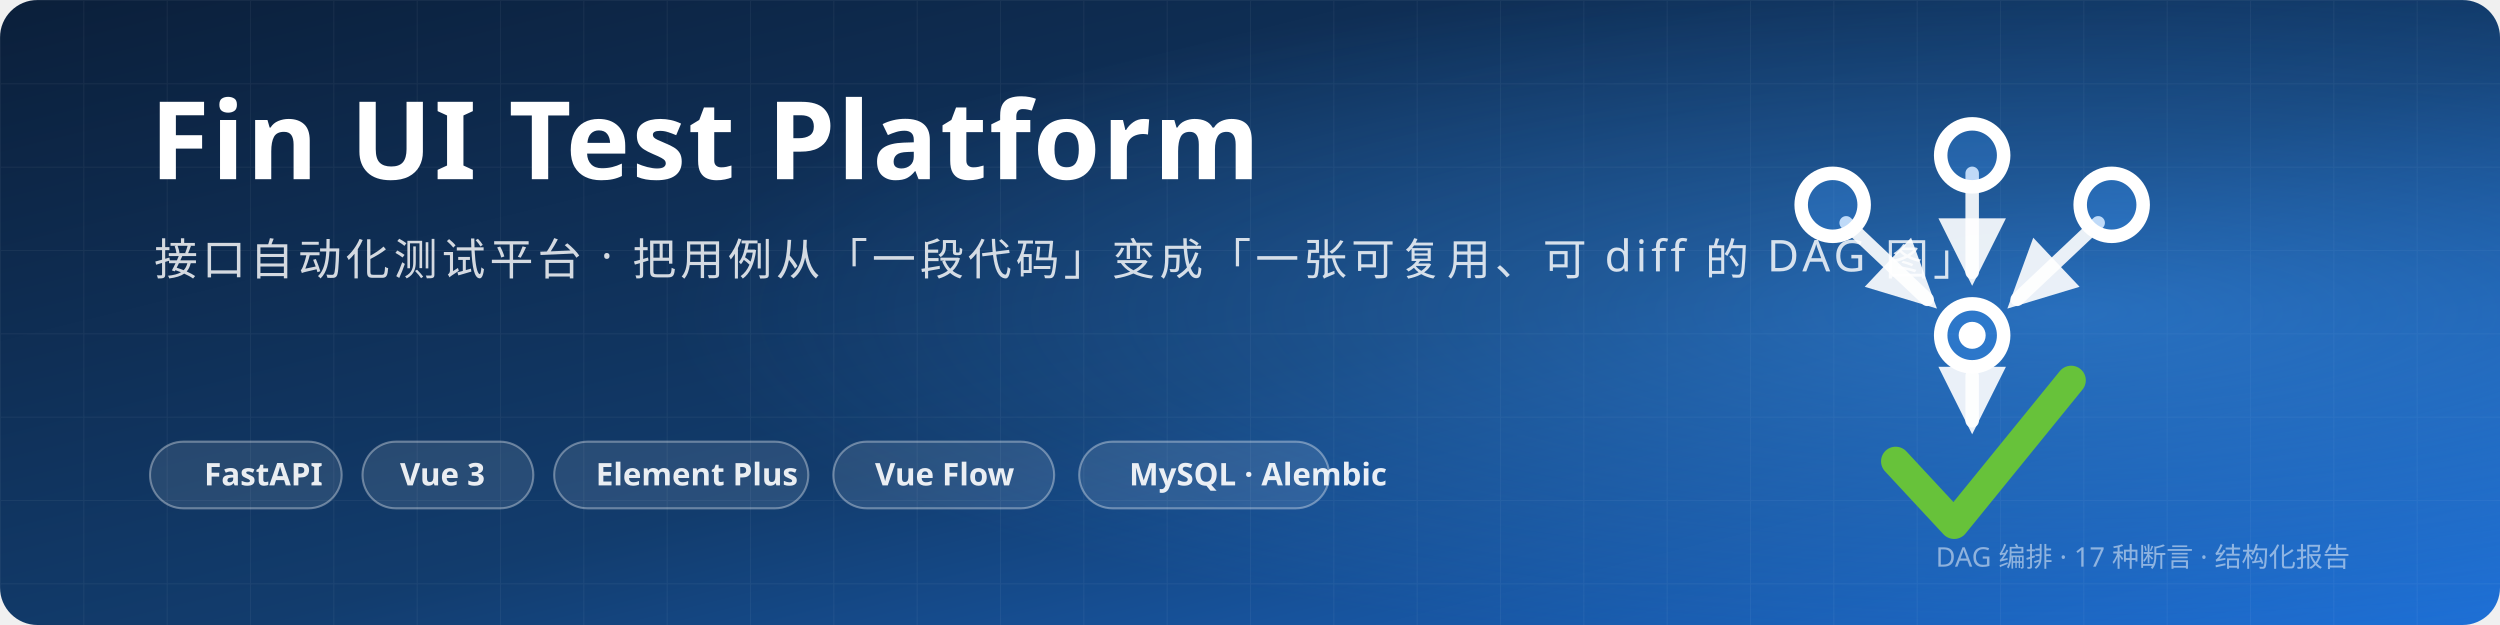
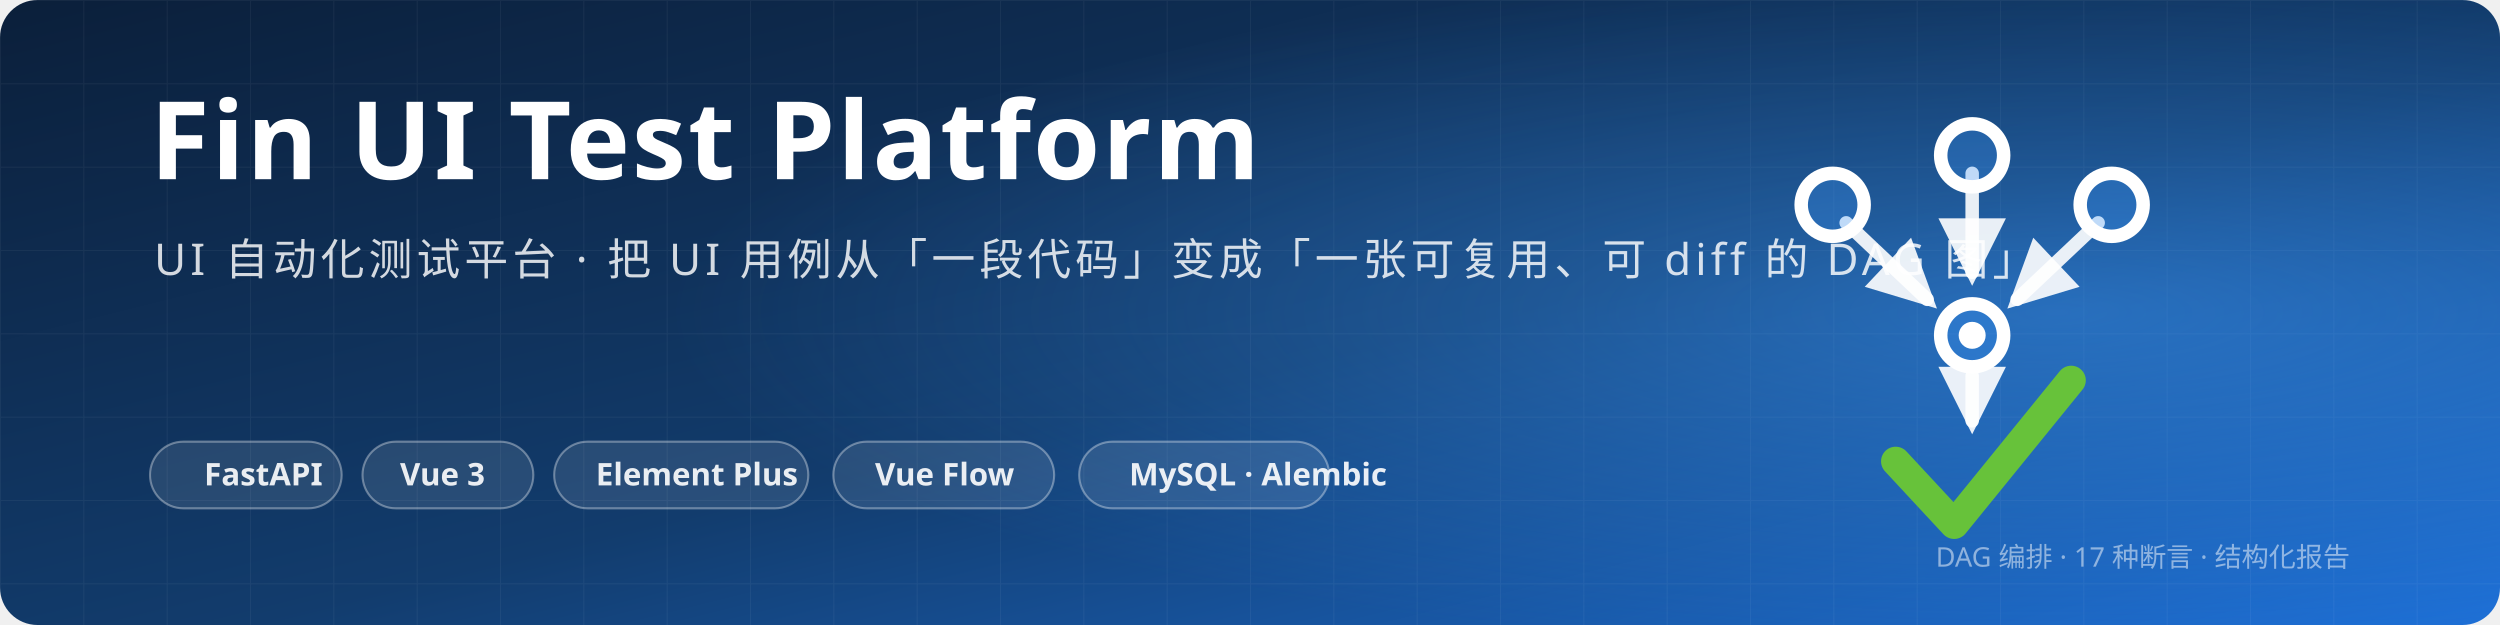
<svg xmlns="http://www.w3.org/2000/svg" width="1200" height="300" viewBox="0 0 1200 300" font-family="'Segoe UI', 'PingFang SC', 'Microsoft YaHei', sans-serif">
  <defs>
    <linearGradient id="bg" x1="0" y1="0" x2="1" y2="1">
      <stop offset="0%" stop-color="#0B1F3A" />
      <stop offset="55%" stop-color="#123C6D" />
      <stop offset="100%" stop-color="#1D6FD6" />
    </linearGradient>
    <radialGradient id="spot" cx="0.82" cy="0.5" r="0.55">
      <stop offset="0%" stop-color="#409EFF" stop-opacity="0.45" />
      <stop offset="100%" stop-color="#409EFF" stop-opacity="0" />
    </radialGradient>
    <marker id="arrow" viewBox="0 0 10 10" refX="8" refY="5" markerWidth="5" markerHeight="5" orient="auto">
      <polygon points="0 0, 10 5, 0 10" fill="#ffffff" fill-opacity="0.9" />
    </marker>
    <pattern id="grid" width="40" height="40" patternUnits="userSpaceOnUse">
      <path d="M40 0 H0 V40" fill="none" stroke="#ffffff" stroke-opacity="0.05" stroke-width="1" />
    </pattern>
  </defs>
  <rect width="1200" height="300" rx="18" fill="url(#bg)" />
  <rect width="1200" height="300" rx="18" fill="url(#grid)" />
  <rect width="1200" height="300" rx="18" fill="url(#spot)" />
  <g transform="translate(72, 86)">
    <text x="0" y="0" font-size="52" font-weight="700" fill="#ffffff" letter-spacing="1">
      Fin UI Test Platform
    </text>
    <text x="2" y="46" font-size="21" fill="#ffffff" fill-opacity="0.82" letter-spacing="2">
-       接口自动化测试平台 · 把用例从「一段代码」变成「一张可复用、可 diff 的 DAG 图」
+       UI 自动化测试平台 · 把 UI 用例从「一段代码」变成「一张可复用、可 diff 的 DAG 图」
    </text>
  </g>
  <g transform="translate(72, 212)" font-size="15" font-weight="600">
    <g fill="#ffffff" fill-opacity="0.1" stroke="#ffffff" stroke-opacity="0.35">
      <rect x="0" y="0" width="92" height="32" rx="16" />
      <rect x="102" y="0" width="82" height="32" rx="16" />
      <rect x="194" y="0" width="122" height="32" rx="16" />
      <rect x="328" y="0" width="106" height="32" rx="16" />
      <rect x="446" y="0" width="120" height="32" rx="16" />
    </g>
    <g fill="#ffffff" fill-opacity="0.9">
      <text x="26" y="21">FastAPI</text>
      <text x="120" y="21">Vue 3</text>
      <text x="214" y="21">Element Plus</text>
      <text x="348" y="21">Vue Flow</text>
      <text x="470" y="21">MySQL · Alembic</text>
    </g>
  </g>
  <g transform="translate(830, 40) scale(1.08)">
    <g stroke="#ffffff" stroke-opacity="0.9" stroke-width="6" fill="none" stroke-linecap="round">
      <path d="M52 62 L88 96" marker-end="url(#arrow)" />
      <path d="M108 40 L108 84" marker-end="url(#arrow)" />
      <path d="M164 62 L128 96" marker-end="url(#arrow)" />
      <path d="M108 130 L108 150" marker-end="url(#arrow)" />
    </g>
    <g fill="#409EFF" fill-opacity="0.25" stroke="#ffffff" stroke-width="6">
      <circle cx="46" cy="54" r="14" />
      <circle cx="108" cy="32" r="14" />
      <circle cx="170" cy="54" r="14" />
      <circle cx="108" cy="112" r="14" />
    </g>
    <circle cx="108" cy="112" r="6" fill="#ffffff" />
    <path d="M74 168 L100 196 L152 132" fill="none" stroke="#67C23A" stroke-width="13" stroke-linecap="round" stroke-linejoin="round" />
  </g>
  <text x="1128" y="272" font-size="13" fill="#ffffff" fill-opacity="0.5" text-anchor="end">
    DAG 编排 · 17 种断言 · 结构化报告
  </text>
</svg>
